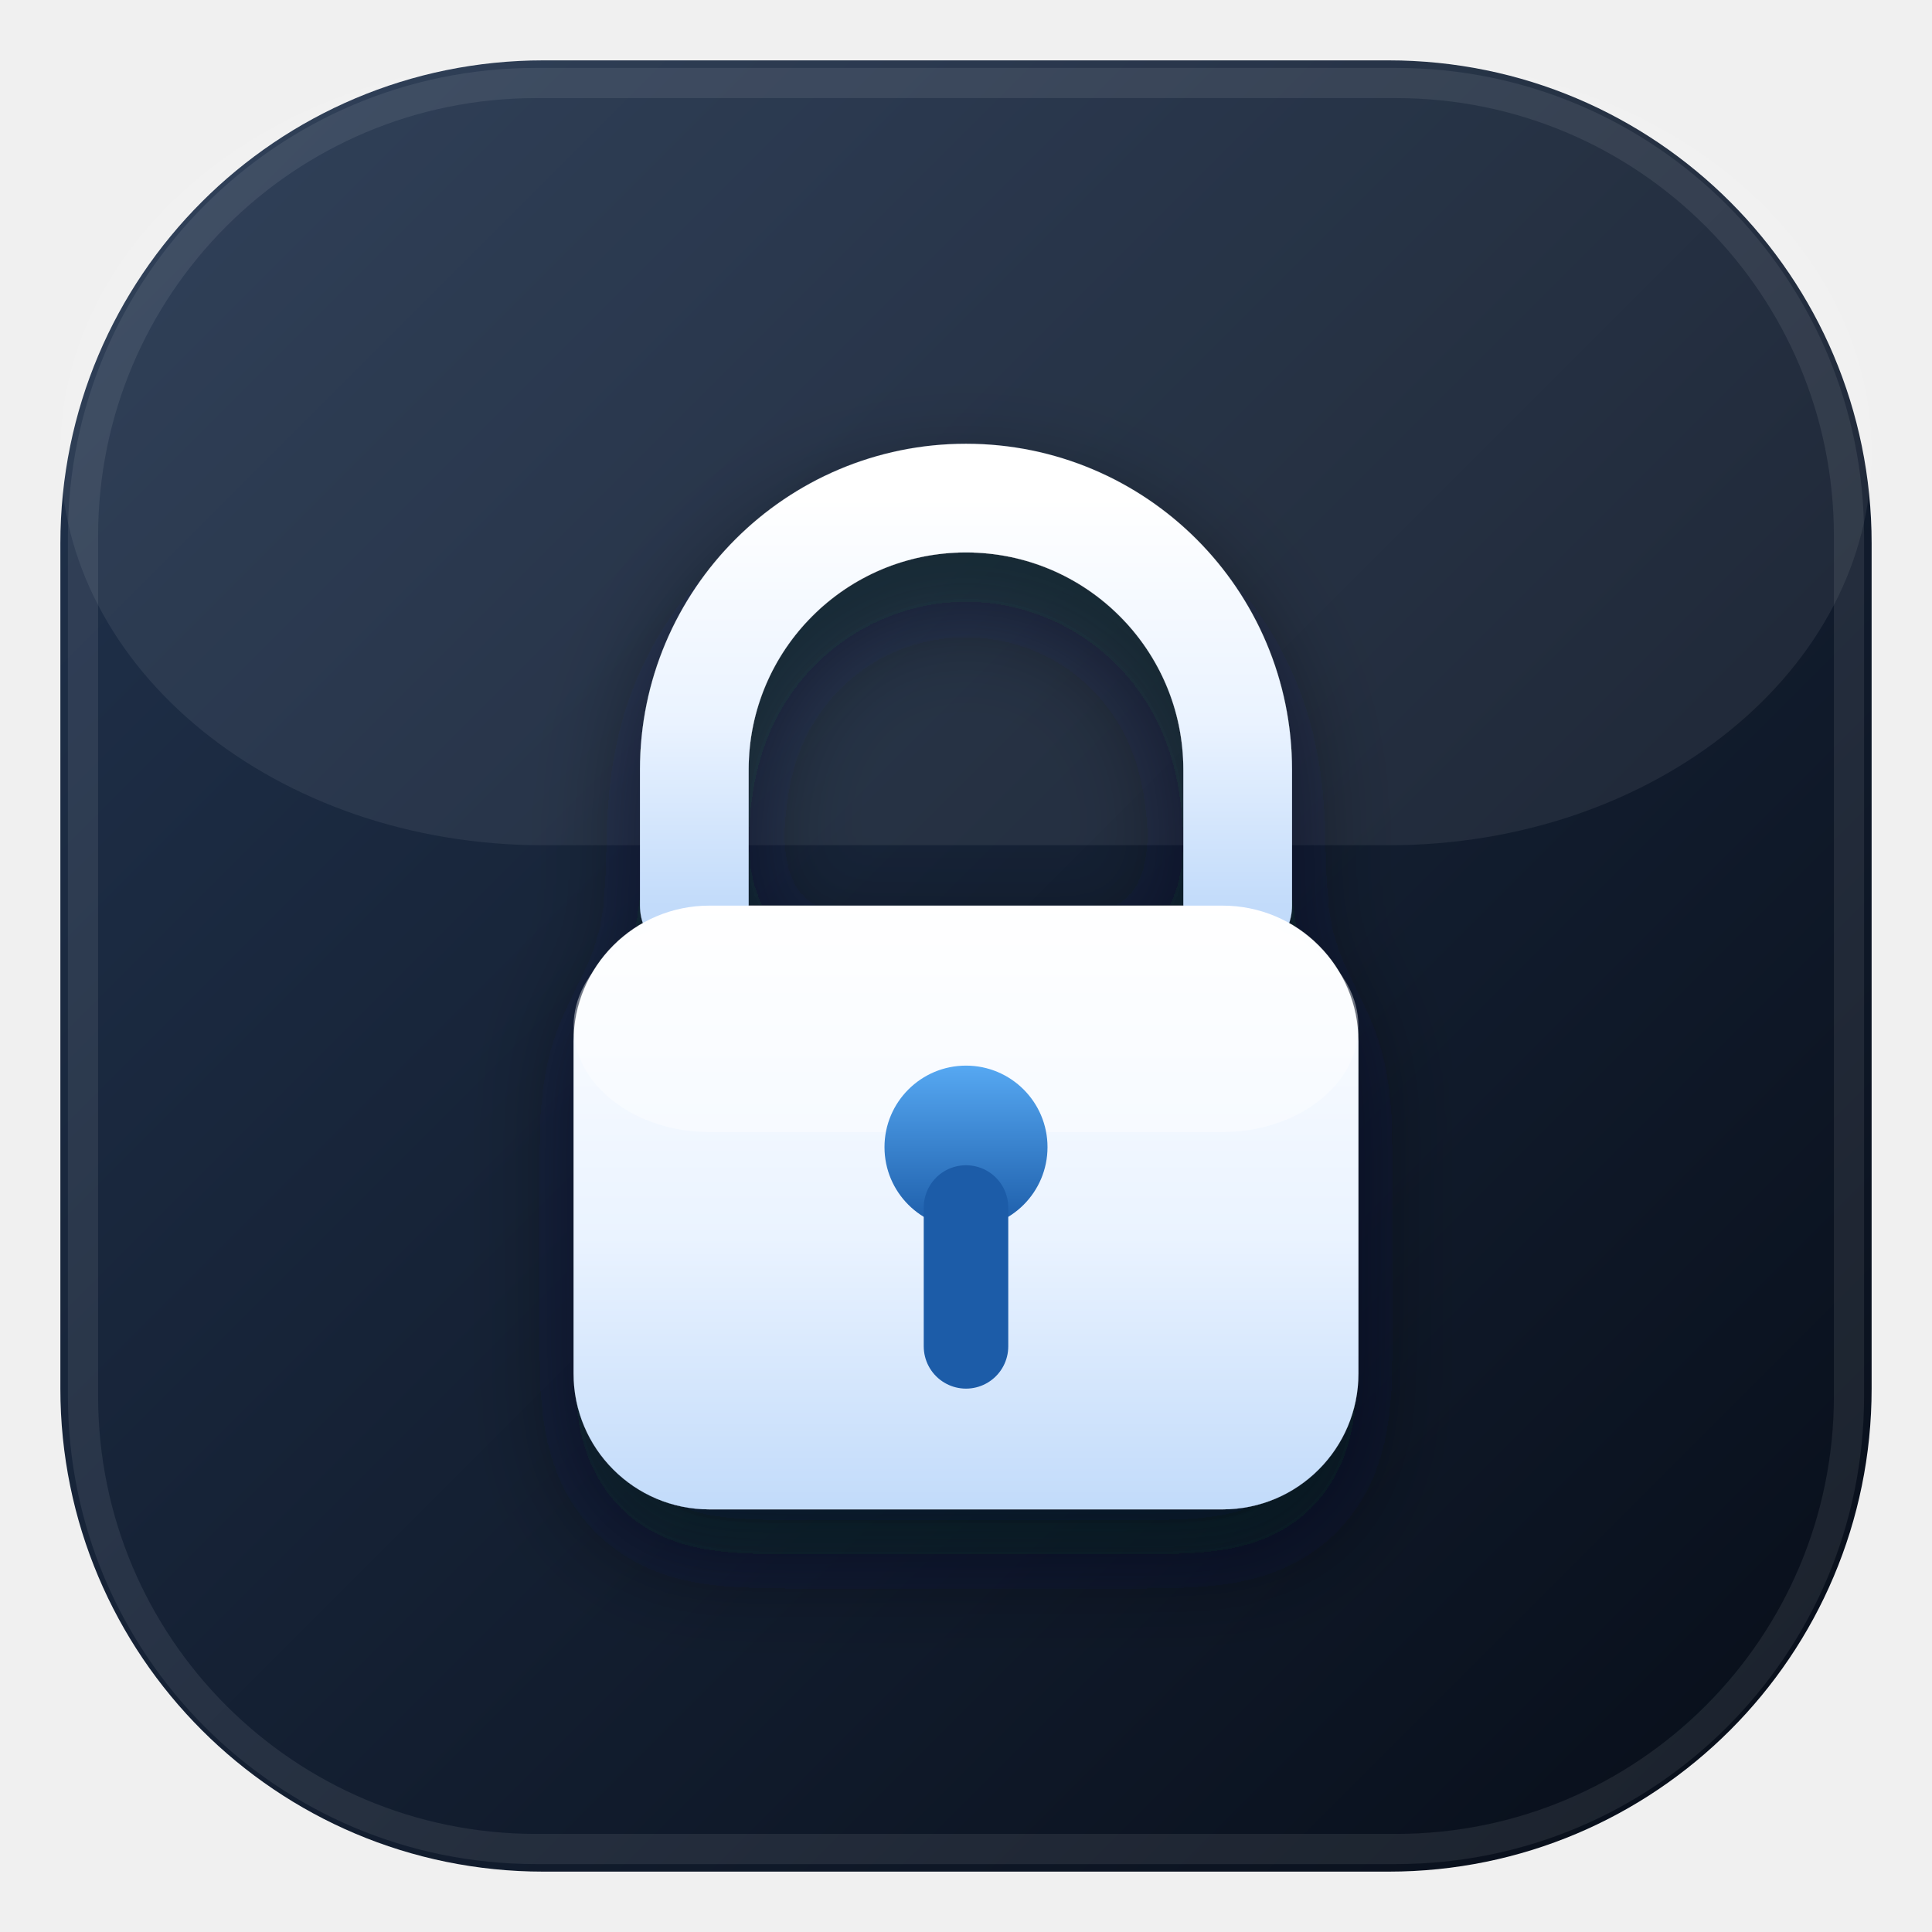
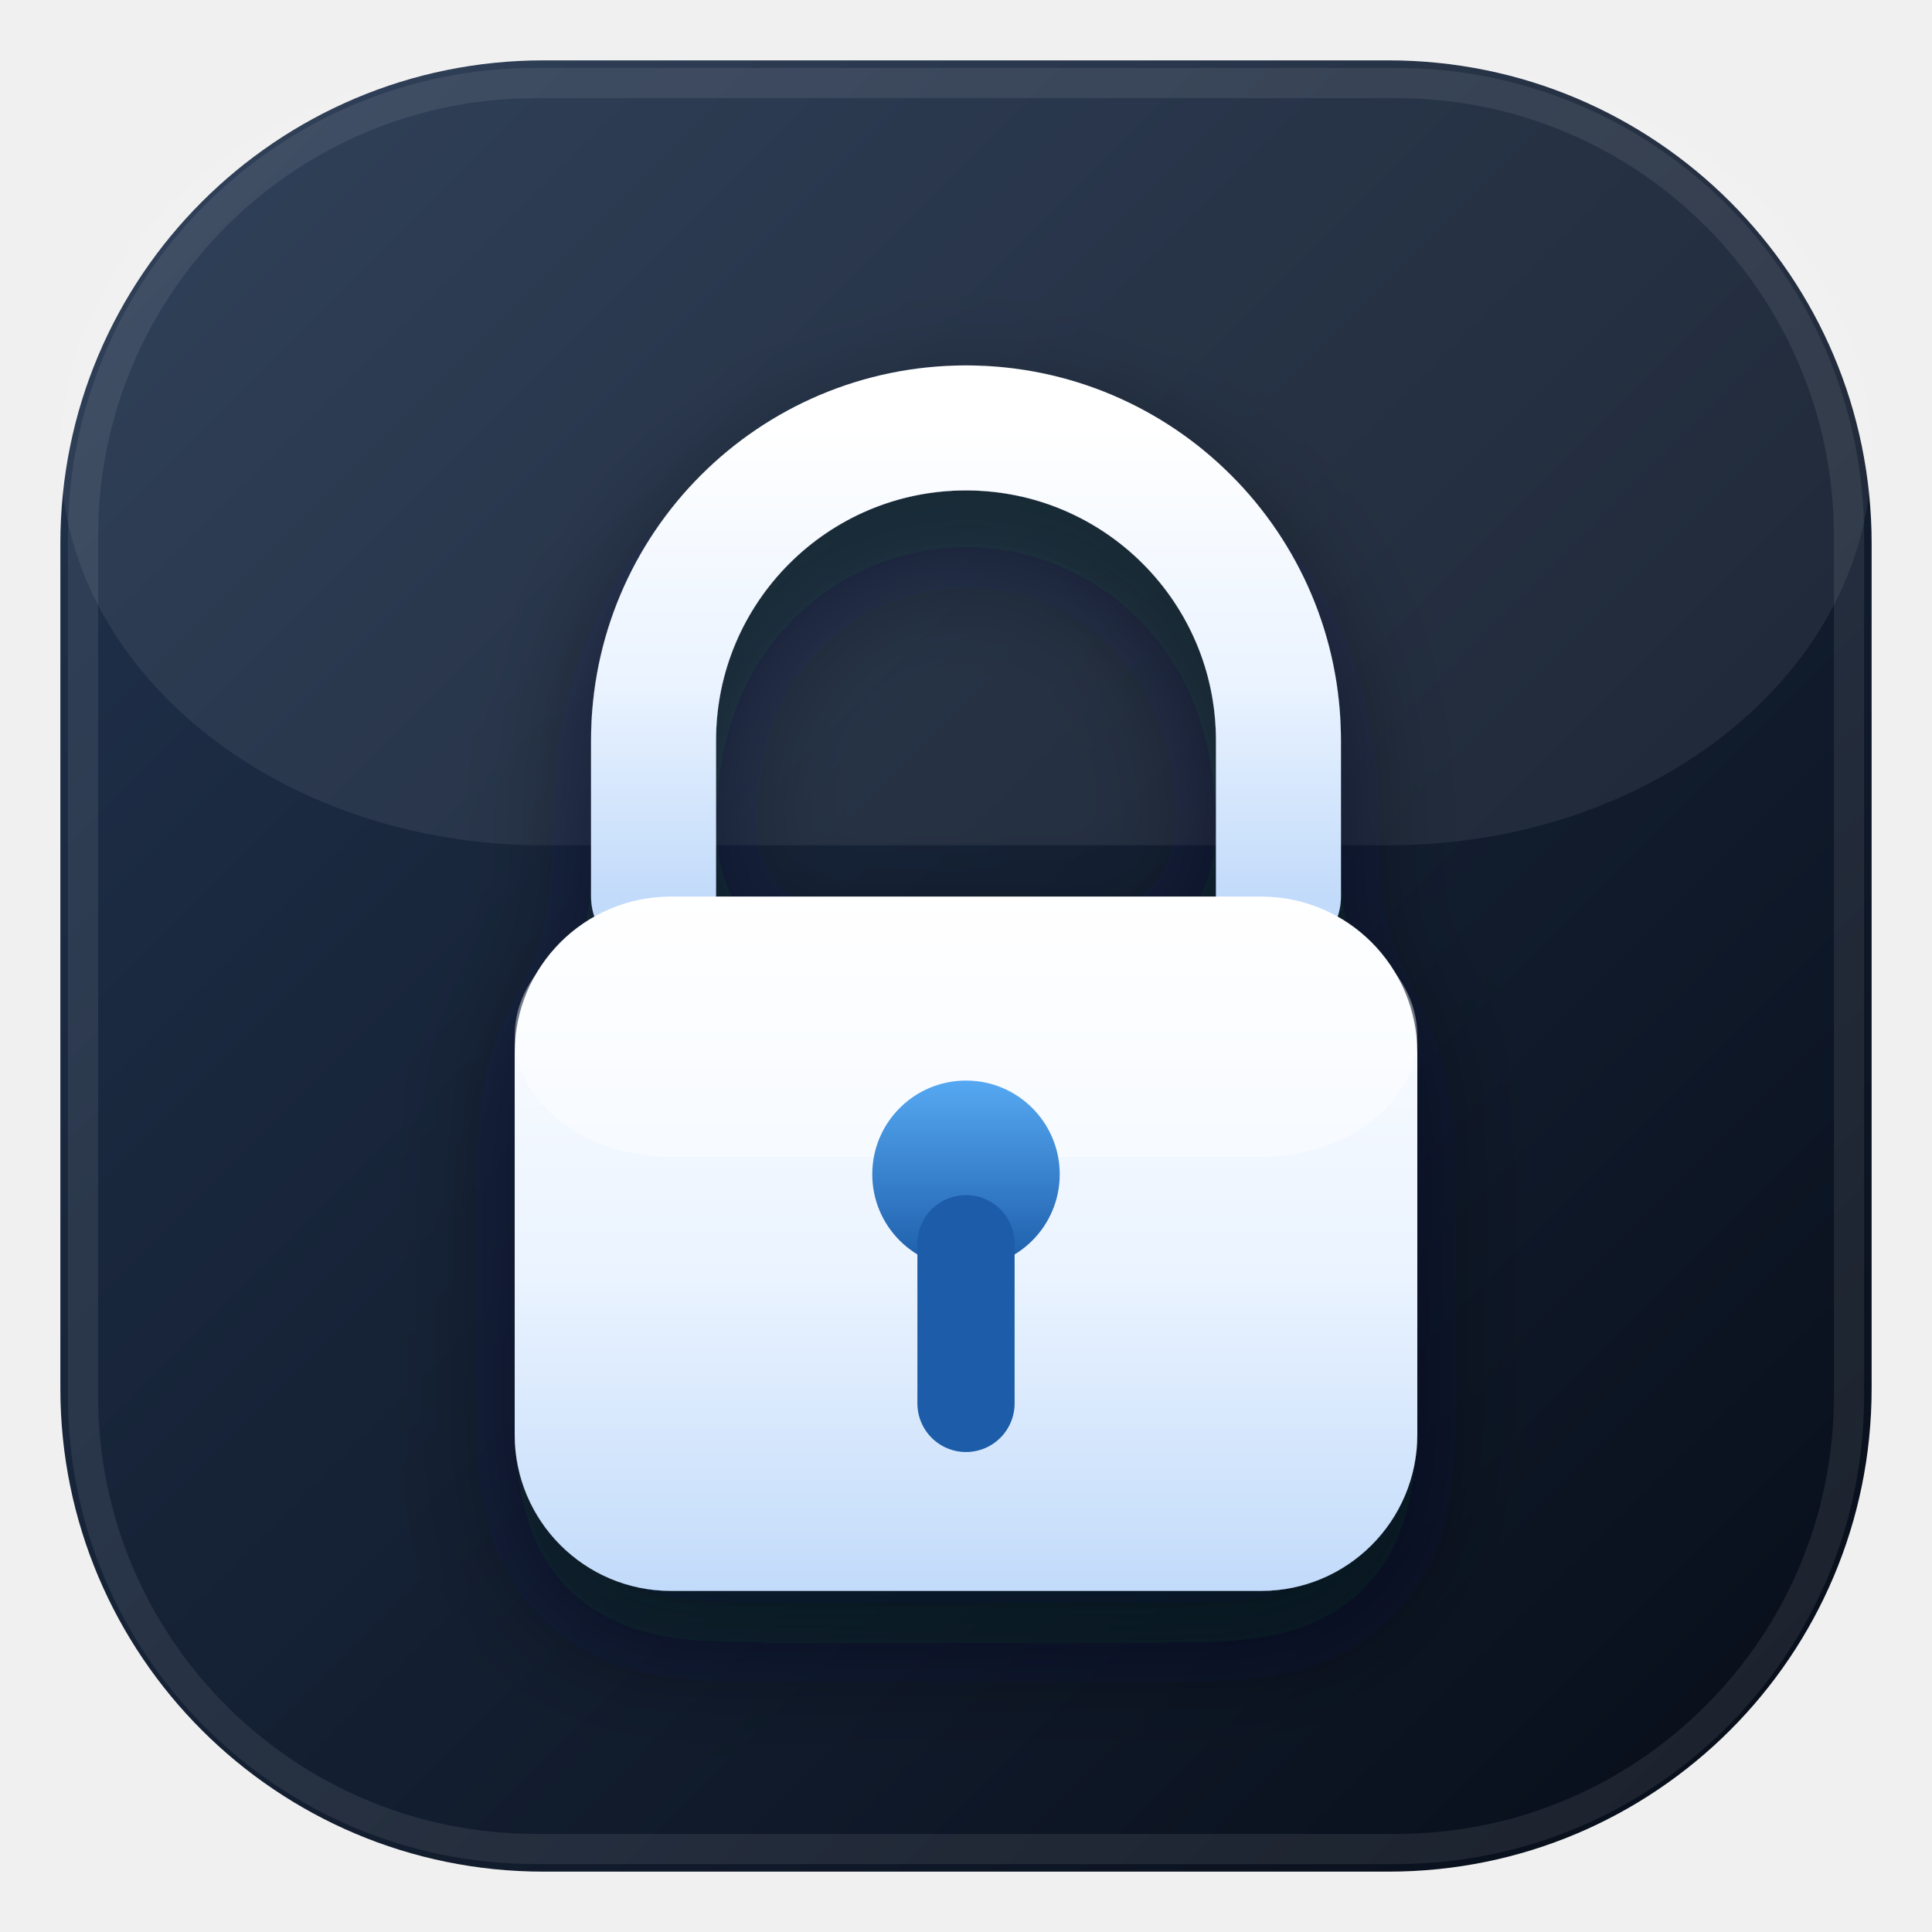
<svg xmlns="http://www.w3.org/2000/svg" viewBox="0 0 64 64" role="img" aria-label="Vault extension">
  <defs>
    <linearGradient id="tile" x1="0" y1="0" x2="1" y2="1">
      <stop offset="0" stop-color="#22344f" />
      <stop offset="1" stop-color="#070d18" />
    </linearGradient>
    <linearGradient id="white" x1="0" y1="0" x2="0" y2="1">
      <stop offset="0" stop-color="#ffffff" />
      <stop offset=".55" stop-color="#eaf3ff" />
      <stop offset="1" stop-color="#c2dbfa" />
    </linearGradient>
    <linearGradient id="blue" x1="0" y1="0" x2="0" y2="1">
      <stop offset="0" stop-color="#56a8f2" />
      <stop offset="1" stop-color="#1c5ca8" />
    </linearGradient>
    <filter id="shadow" x="-45%" y="-45%" width="190%" height="190%">
      <feDropShadow dx="0" dy="1.5" stdDeviation="1.7" flood-color="#03101f" flood-opacity=".55" />
    </filter>
  </defs>
  <rect x="2" y="2" width="60" height="60" rx="16" fill="url(#tile)" />
  <rect x="2" y="2" width="60" height="26" rx="16" fill="#fff" opacity=".07" />
  <rect x="2.75" y="2.75" width="58.5" height="58.5" rx="15" fill="none" stroke="#fff" stroke-opacity=".08" />
-   <g>
+   <g transform="translate(32 32) scale(1.15) translate(-32 -32)">
    <g filter="url(#shadow)">
      <path d="M23 30v-4.5a9 9 0 0 1 18 0V30" fill="none" stroke="url(#white)" stroke-width="3.6" stroke-linecap="round" />
      <rect x="19" y="30" width="26" height="20" rx="4.5" fill="url(#white)" />
    </g>
    <rect x="19" y="30.5" width="26" height="7" rx="4.5" fill="#fff" opacity=".4" />
    <circle cx="32" cy="38" r="2.7" fill="url(#blue)" />
    <path d="M32 40v4.6" stroke="#1c5ca8" stroke-width="2.8" stroke-linecap="round" />
  </g>
</svg>
